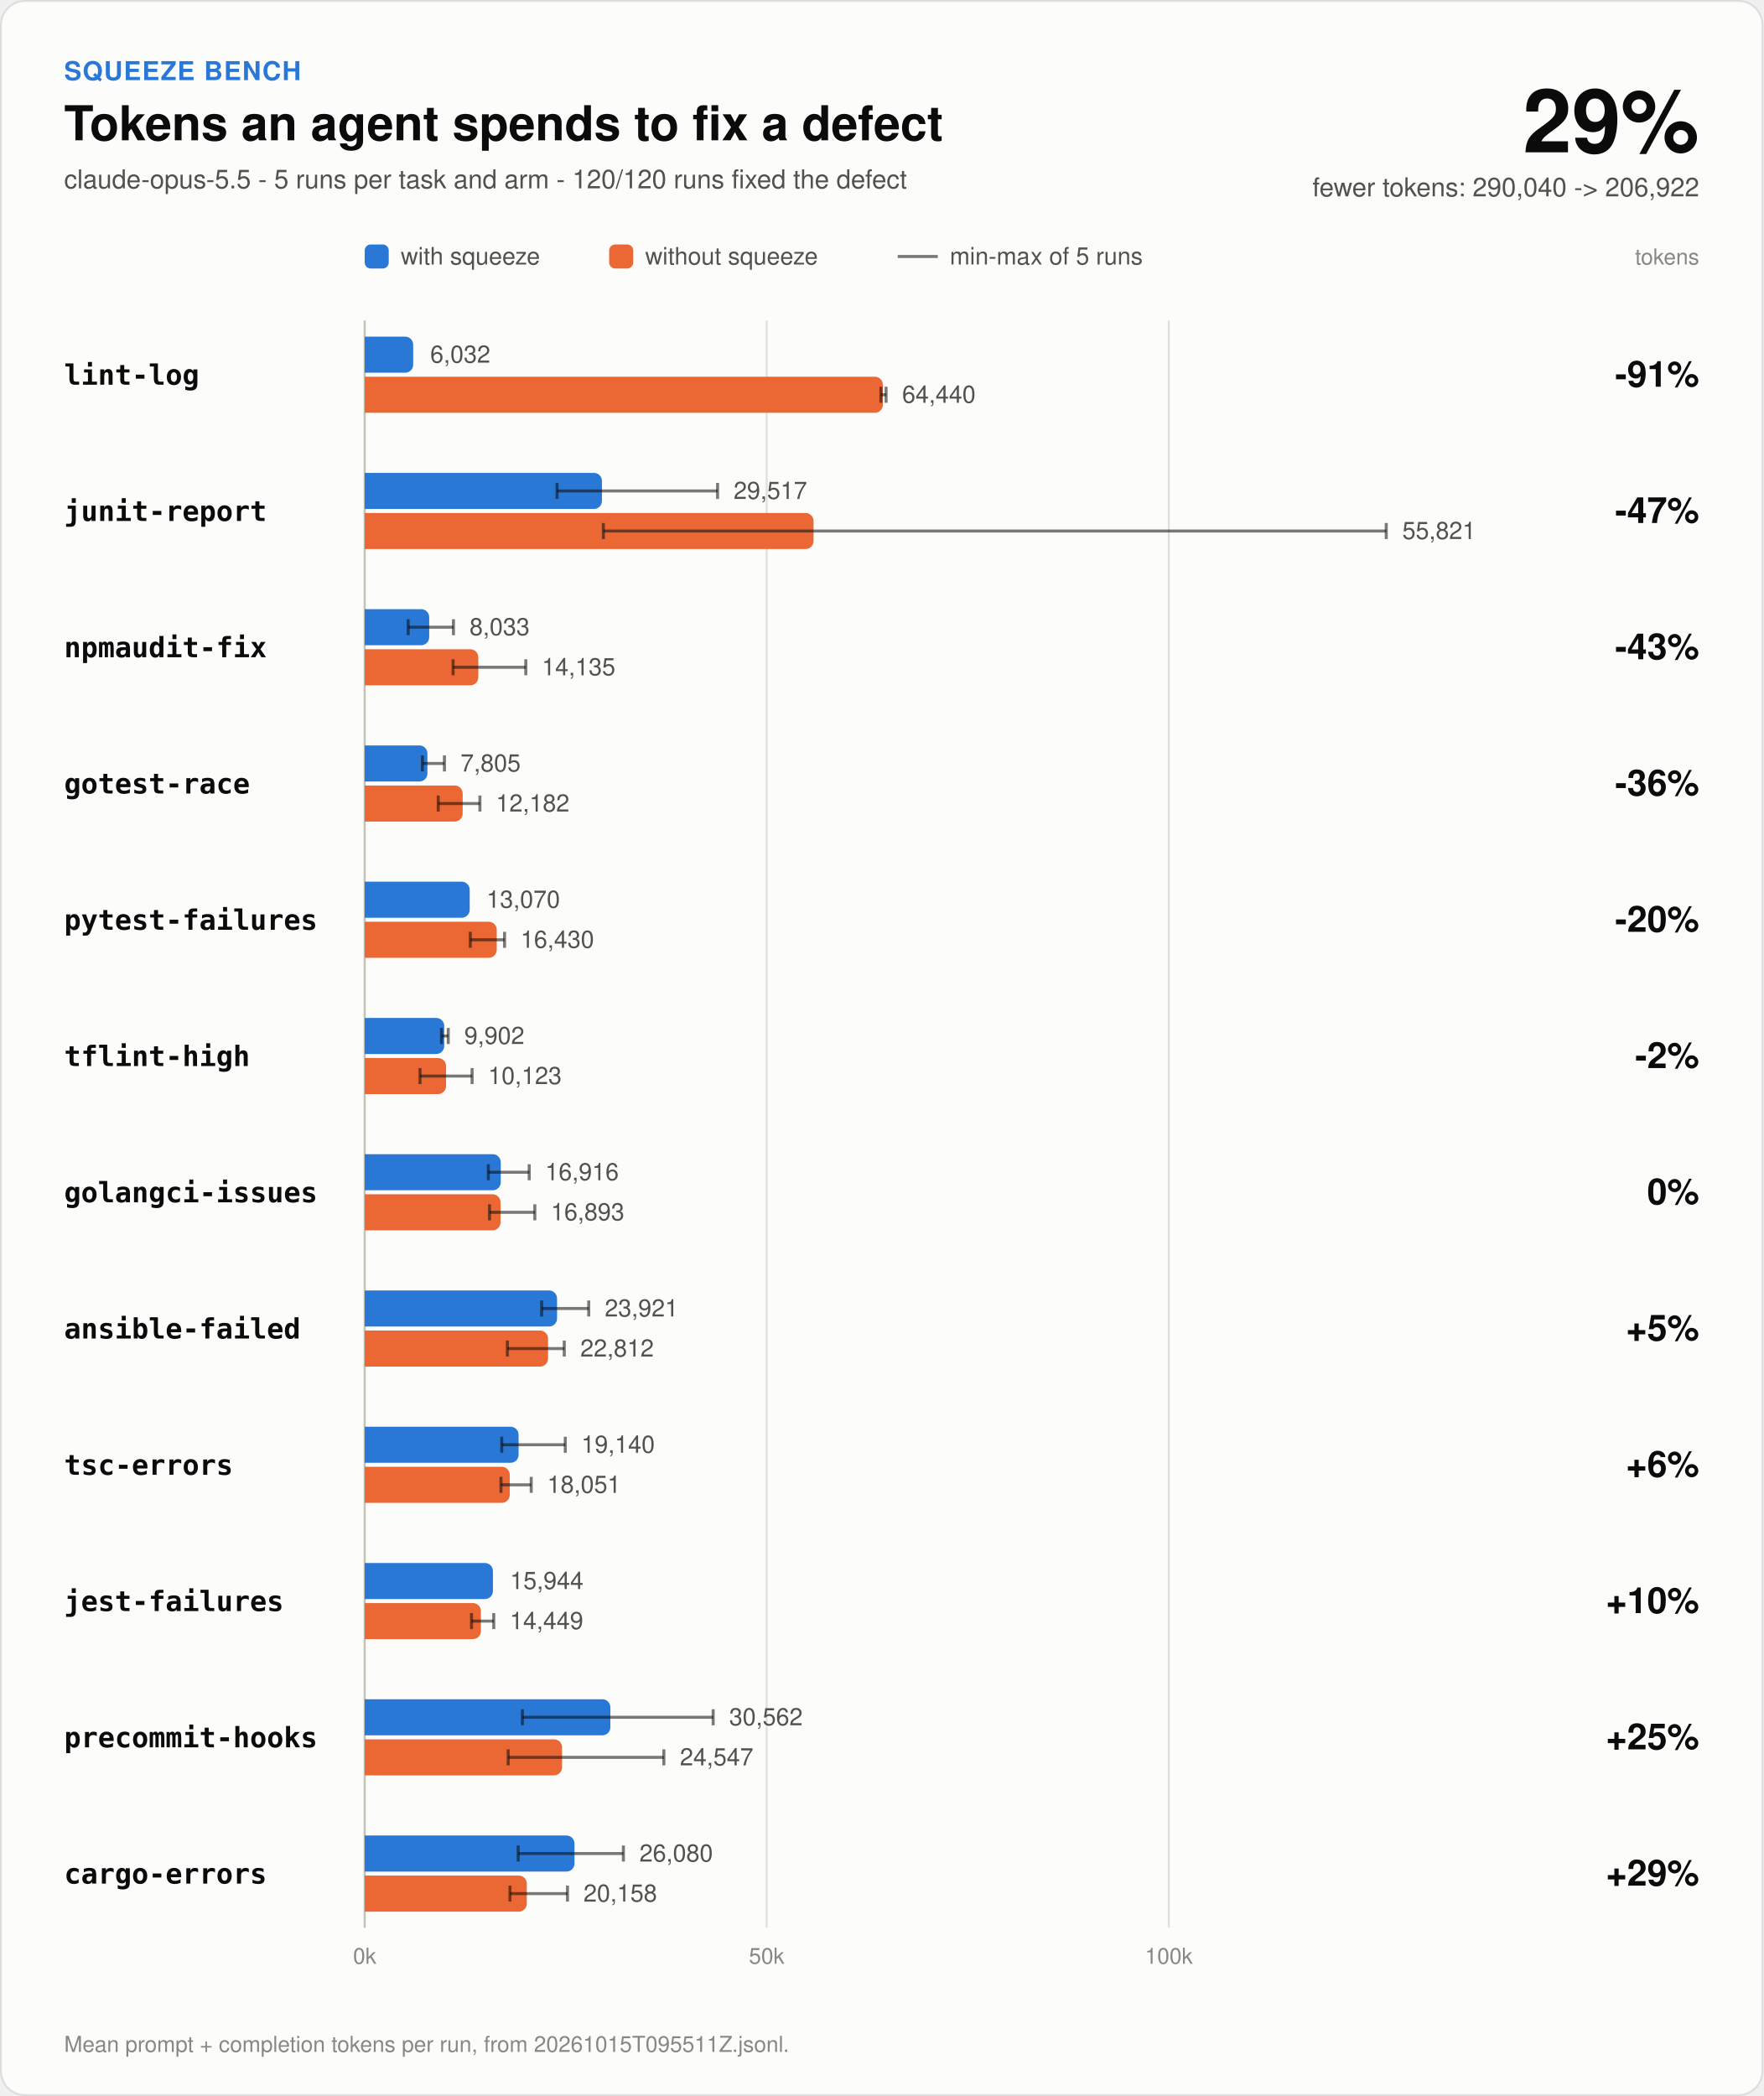
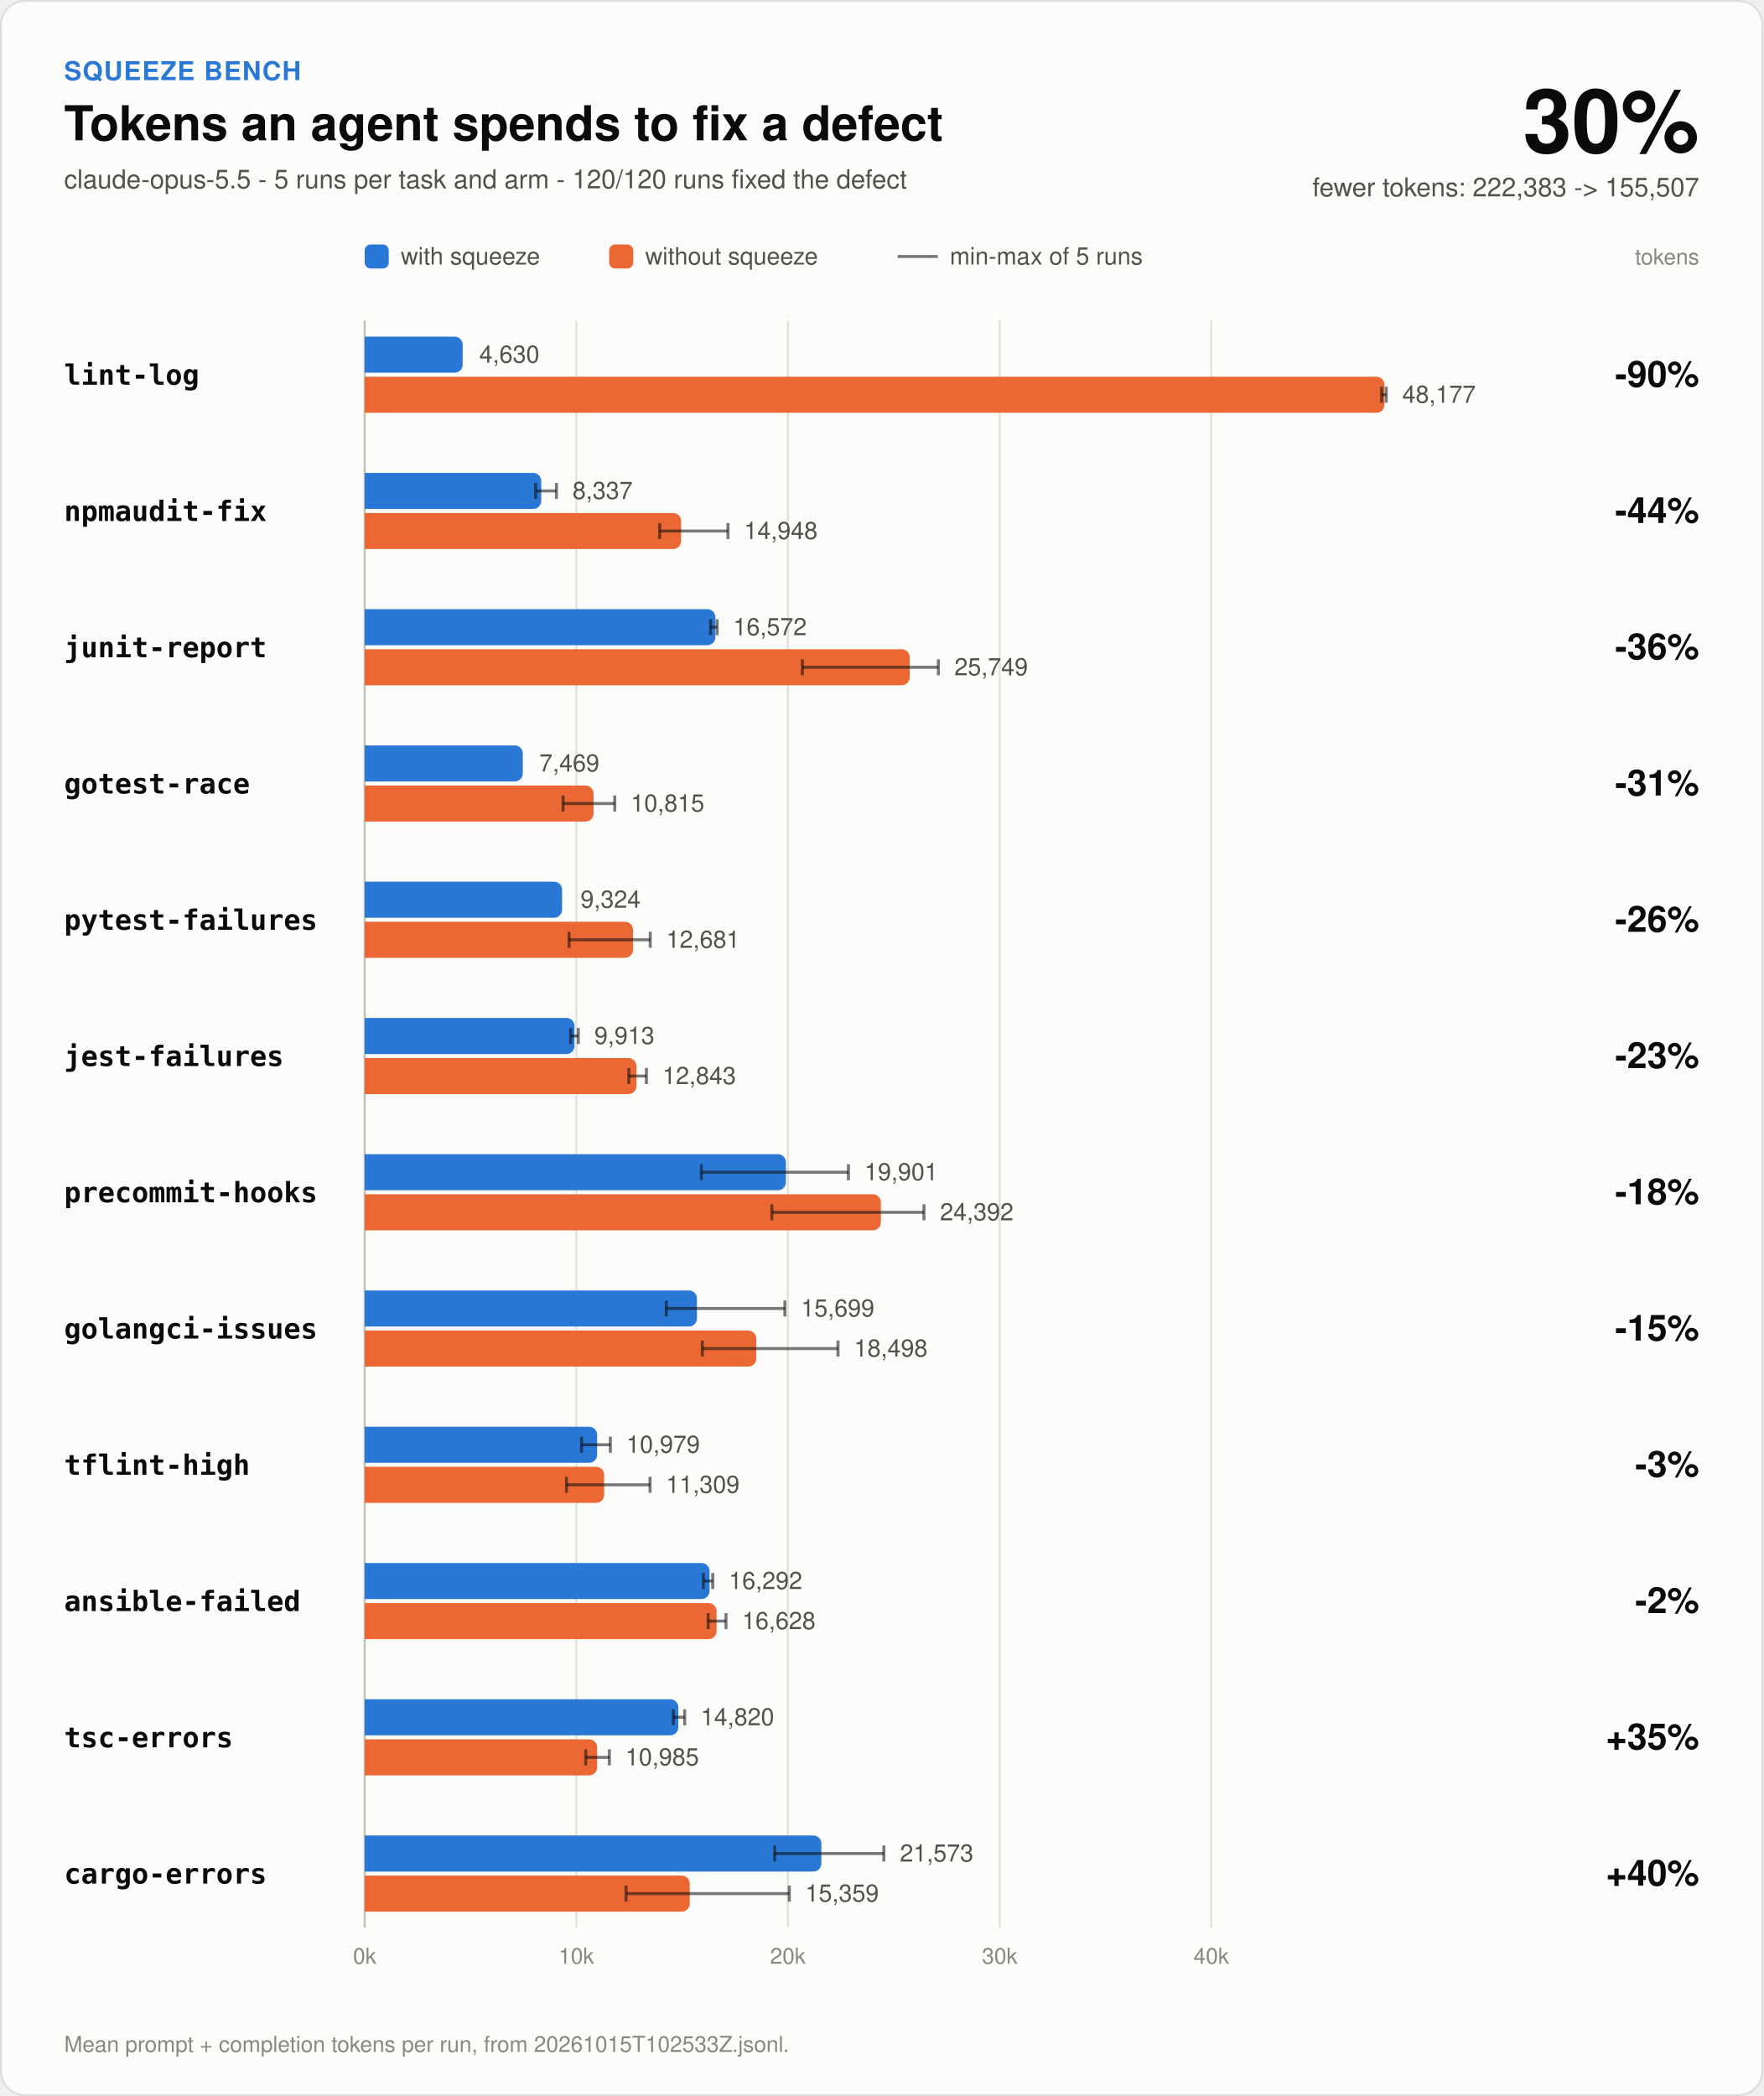
<svg xmlns="http://www.w3.org/2000/svg" viewBox="0 0 880 1046" width="880" height="1046" role="img" aria-labelledby="t d">
  <style>
text { font-family: system-ui, -apple-system, "Segoe UI", Helvetica, Arial, sans-serif; }
.kicker { font-size: 13px; font-weight: 600; letter-spacing: 0.04em; }
.title { font-size: 24px; font-weight: 650; }
.sub, .herol { font-size: 13px; }
.hero { font-size: 44px; font-weight: 700; }
.task { font-size: 14px; font-weight: 600; font-family: ui-monospace, SFMono-Regular, Menlo, monospace; }
.val { font-size: 12px; font-variant-numeric: tabular-nums; }
.saved { font-size: 18px; font-weight: 700; font-variant-numeric: tabular-nums; }
.savedl, .tick, .foot { font-size: 11px; }
.tick { font-variant-numeric: tabular-nums; }
.leg { font-size: 12px; }
.grid, .base { stroke-width: 1; }
.wh { stroke-width: 1.5; opacity: 0.55; }
.bg{fill:#fcfcfb;stroke:rgba(11,11,11,0.10)} text{fill:#0b0b0b} .kicker{fill:#2a78d6} .sub,.herol,.val,.leg{fill:#52514e} .savedl,.tick,.foot{fill:#898781} .grid{stroke:#e1e0d9} .base{stroke:#c3c2b7} .squeeze{fill:#2a78d6} .control{fill:#eb6834} .wh{stroke:#0b0b0b}
@media (prefers-color-scheme: dark) { .bg{fill:#1a1a19;stroke:rgba(255,255,255,0.10)} text{fill:#ffffff} .kicker{fill:#3987e5} .sub,.herol,.val,.leg{fill:#c3c2b7} .savedl,.tick,.foot{fill:#898781} .grid{stroke:#2c2c2a} .base{stroke:#383835} .squeeze{fill:#3987e5} .control{fill:#d95926} .wh{stroke:#ffffff} }
</style>
  <rect class="bg" x="0.5" y="0.5" width="879" height="1045" rx="12" />
  <text class="kicker" x="32" y="40">SQUEEZE BENCH</text>
  <text class="title" x="32" y="70">Tokens an agent spends to fix a defect</text>
  <text class="sub" x="32" y="94">claude-opus-5.5 - 5 runs per task and arm - 120/120 runs fixed the defect</text>
-   <text class="hero" x="848" y="76" text-anchor="end">29%</text>
-   <text class="herol" x="848" y="98" text-anchor="end">fewer tokens: 290,040 -&gt; 206,922</text>
+   <text class="hero" x="848" y="76" text-anchor="end">30%</text>
+   <text class="herol" x="848" y="98" text-anchor="end">fewer tokens: 222,383 -&gt; 155,507</text>
  <rect class="squeeze" x="182" y="122" width="12" height="12" rx="3" />
  <text class="leg" x="200" y="132">with squeeze</text>
  <rect class="control" x="304" y="122" width="12" height="12" rx="3" />
  <text class="leg" x="322" y="132">without squeeze</text>
  <line class="wh" x1="448" x2="468" y1="128" y2="128" />
  <text class="leg" x="474" y="132">min-max of 5 runs</text>
  <text class="savedl" x="848" y="132" text-anchor="end">tokens</text>
  <line class="grid" x1="182.0" x2="182.0" y1="160" y2="962" />
  <text class="tick" x="182.0" y="980" text-anchor="middle">0k</text>
-   <line class="grid" x1="382.6" x2="382.6" y1="160" y2="962" />
-   <text class="tick" x="382.6" y="980" text-anchor="middle">50k</text>
-   <line class="grid" x1="583.3" x2="583.3" y1="160" y2="962" />
-   <text class="tick" x="583.3" y="980" text-anchor="middle">100k</text>
+   <line class="grid" x1="287.6" x2="287.6" y1="160" y2="962" />
+   <text class="tick" x="287.6" y="980" text-anchor="middle">10k</text>
+   <line class="grid" x1="393.2" x2="393.2" y1="160" y2="962" />
+   <text class="tick" x="393.2" y="980" text-anchor="middle">20k</text>
+   <line class="grid" x1="498.9" x2="498.9" y1="160" y2="962" />
+   <text class="tick" x="498.9" y="980" text-anchor="middle">30k</text>
+   <line class="grid" x1="604.5" x2="604.5" y1="160" y2="962" />
+   <text class="tick" x="604.5" y="980" text-anchor="middle">40k</text>
  <line class="base" x1="182" x2="182" y1="160" y2="962" />
  <text class="task" x="32" y="192.0">lint-log</text>
-   <path class="squeeze" d="M182,168 h20.2 a4.0,4.0 0 0 1 4.0,4.0 v10.0 a4.0,4.0 0 0 1 -4.0,4.0 h-20.2 z" />
-   <text class="val" x="214.7" y="181.0">6,032</text>
-   <path class="control" d="M182,188 h254.6 a4.0,4.0 0 0 1 4.0,4.0 v10.0 a4.0,4.0 0 0 1 -4.0,4.0 h-254.6 z" />
-   <line class="wh" x1="439.6" x2="442.2" y1="197.0" y2="197.0" />
-   <line class="wh" x1="439.6" x2="439.6" y1="193.0" y2="201.0" />
-   <line class="wh" x1="442.2" x2="442.2" y1="193.0" y2="201.0" />
-   <text class="val" x="450.2" y="201.0">64,440</text>
-   <text class="saved" x="848" y="193.0" text-anchor="end">-91%</text>
-   <text class="task" x="32" y="260.0">junit-report</text>
-   <path class="squeeze" d="M182,236 h114.4 a4.0,4.0 0 0 1 4.0,4.0 v10.0 a4.0,4.0 0 0 1 -4.0,4.0 h-114.4 z" />
-   <line class="wh" x1="278.0" x2="358.1" y1="245.0" y2="245.0" />
-   <line class="wh" x1="278.0" x2="278.0" y1="241.0" y2="249.0" />
-   <line class="wh" x1="358.1" x2="358.1" y1="241.0" y2="249.0" />
-   <text class="val" x="366.1" y="249.0">29,517</text>
-   <path class="control" d="M182,256 h220.0 a4.0,4.0 0 0 1 4.0,4.0 v10.0 a4.0,4.0 0 0 1 -4.0,4.0 h-220.0 z" />
-   <line class="wh" x1="301.1" x2="691.8" y1="265.0" y2="265.0" />
-   <line class="wh" x1="301.1" x2="301.1" y1="261.0" y2="269.0" />
-   <line class="wh" x1="691.8" x2="691.8" y1="261.0" y2="269.0" />
-   <text class="val" x="699.8" y="269.0">55,821</text>
-   <text class="saved" x="848" y="261.0" text-anchor="end">-47%</text>
-   <text class="task" x="32" y="328.0">npmaudit-fix</text>
-   <path class="squeeze" d="M182,304 h28.2 a4.0,4.0 0 0 1 4.0,4.0 v10.0 a4.0,4.0 0 0 1 -4.0,4.0 h-28.2 z" />
-   <line class="wh" x1="203.7" x2="226.3" y1="313.0" y2="313.0" />
-   <line class="wh" x1="203.7" x2="203.7" y1="309.0" y2="317.0" />
-   <line class="wh" x1="226.3" x2="226.3" y1="309.0" y2="317.0" />
-   <text class="val" x="234.3" y="317.0">8,033</text>
-   <path class="control" d="M182,324 h52.7 a4.0,4.0 0 0 1 4.0,4.0 v10.0 a4.0,4.0 0 0 1 -4.0,4.0 h-52.7 z" />
-   <line class="wh" x1="226.1" x2="262.4" y1="333.0" y2="333.0" />
-   <line class="wh" x1="226.1" x2="226.1" y1="329.0" y2="337.0" />
-   <line class="wh" x1="262.4" x2="262.4" y1="329.0" y2="337.0" />
-   <text class="val" x="270.4" y="337.0">14,135</text>
-   <text class="saved" x="848" y="329.0" text-anchor="end">-43%</text>
+   <path class="squeeze" d="M182,168 h44.9 a4.0,4.0 0 0 1 4.0,4.0 v10.0 a4.0,4.0 0 0 1 -4.0,4.0 h-44.9 z" />
+   <text class="val" x="239.2" y="181.0">4,630</text>
+   <path class="control" d="M182,188 h504.9 a4.0,4.0 0 0 1 4.0,4.0 v10.0 a4.0,4.0 0 0 1 -4.0,4.0 h-504.9 z" />
+   <line class="wh" x1="689.5" x2="691.8" y1="197.0" y2="197.0" />
+   <line class="wh" x1="689.5" x2="689.5" y1="193.0" y2="201.0" />
+   <line class="wh" x1="691.8" x2="691.8" y1="193.0" y2="201.0" />
+   <text class="val" x="699.8" y="201.0">48,177</text>
+   <text class="saved" x="848" y="193.0" text-anchor="end">-90%</text>
+   <text class="task" x="32" y="260.0">npmaudit-fix</text>
+   <path class="squeeze" d="M182,236 h84.1 a4.0,4.0 0 0 1 4.0,4.0 v10.0 a4.0,4.0 0 0 1 -4.0,4.0 h-84.1 z" />
+   <line class="wh" x1="267.3" x2="277.7" y1="245.0" y2="245.0" />
+   <line class="wh" x1="267.3" x2="267.3" y1="241.0" y2="249.0" />
+   <line class="wh" x1="277.7" x2="277.7" y1="241.0" y2="249.0" />
+   <text class="val" x="285.7" y="249.0">8,337</text>
+   <path class="control" d="M182,256 h153.9 a4.0,4.0 0 0 1 4.0,4.0 v10.0 a4.0,4.0 0 0 1 -4.0,4.0 h-153.9 z" />
+   <line class="wh" x1="329.2" x2="363.3" y1="265.0" y2="265.0" />
+   <line class="wh" x1="329.2" x2="329.2" y1="261.0" y2="269.0" />
+   <line class="wh" x1="363.3" x2="363.3" y1="261.0" y2="269.0" />
+   <text class="val" x="371.3" y="269.0">14,948</text>
+   <text class="saved" x="848" y="261.0" text-anchor="end">-44%</text>
+   <text class="task" x="32" y="328.0">junit-report</text>
+   <path class="squeeze" d="M182,304 h171.0 a4.0,4.0 0 0 1 4.0,4.0 v10.0 a4.0,4.0 0 0 1 -4.0,4.0 h-171.0 z" />
+   <line class="wh" x1="354.6" x2="357.9" y1="313.0" y2="313.0" />
+   <line class="wh" x1="354.6" x2="354.6" y1="309.0" y2="317.0" />
+   <line class="wh" x1="357.9" x2="357.9" y1="309.0" y2="317.0" />
+   <text class="val" x="365.9" y="317.0">16,572</text>
+   <path class="control" d="M182,324 h268.0 a4.0,4.0 0 0 1 4.0,4.0 v10.0 a4.0,4.0 0 0 1 -4.0,4.0 h-268.0 z" />
+   <line class="wh" x1="400.4" x2="468.3" y1="333.0" y2="333.0" />
+   <line class="wh" x1="400.4" x2="400.4" y1="329.0" y2="337.0" />
+   <line class="wh" x1="468.3" x2="468.3" y1="329.0" y2="337.0" />
+   <text class="val" x="476.3" y="337.0">25,749</text>
+   <text class="saved" x="848" y="329.0" text-anchor="end">-36%</text>
  <text class="task" x="32" y="396.0">gotest-race</text>
-   <path class="squeeze" d="M182,372 h27.3 a4.0,4.0 0 0 1 4.0,4.0 v10.0 a4.0,4.0 0 0 1 -4.0,4.0 h-27.3 z" />
-   <line class="wh" x1="210.8" x2="221.8" y1="381.0" y2="381.0" />
-   <line class="wh" x1="210.8" x2="210.8" y1="377.0" y2="385.0" />
-   <line class="wh" x1="221.8" x2="221.8" y1="377.0" y2="385.0" />
-   <text class="val" x="229.8" y="385.0">7,805</text>
-   <path class="control" d="M182,392 h44.9 a4.0,4.0 0 0 1 4.0,4.0 v10.0 a4.0,4.0 0 0 1 -4.0,4.0 h-44.9 z" />
-   <line class="wh" x1="218.7" x2="239.5" y1="401.0" y2="401.0" />
-   <line class="wh" x1="218.7" x2="218.7" y1="397.0" y2="405.0" />
-   <line class="wh" x1="239.5" x2="239.5" y1="397.0" y2="405.0" />
-   <text class="val" x="247.5" y="405.0">12,182</text>
-   <text class="saved" x="848" y="397.0" text-anchor="end">-36%</text>
+   <path class="squeeze" d="M182,372 h74.9 a4.0,4.0 0 0 1 4.0,4.0 v10.0 a4.0,4.0 0 0 1 -4.0,4.0 h-74.9 z" />
+   <text class="val" x="269.1" y="385.0">7,469</text>
+   <path class="control" d="M182,392 h110.2 a4.0,4.0 0 0 1 4.0,4.0 v10.0 a4.0,4.0 0 0 1 -4.0,4.0 h-110.2 z" />
+   <line class="wh" x1="281.0" x2="306.8" y1="401.0" y2="401.0" />
+   <line class="wh" x1="281.0" x2="281.0" y1="397.0" y2="405.0" />
+   <line class="wh" x1="306.8" x2="306.8" y1="397.0" y2="405.0" />
+   <text class="val" x="314.8" y="405.0">10,815</text>
+   <text class="saved" x="848" y="397.0" text-anchor="end">-31%</text>
  <text class="task" x="32" y="464.0">pytest-failures</text>
-   <path class="squeeze" d="M182,440 h48.4 a4.0,4.0 0 0 1 4.0,4.0 v10.0 a4.0,4.0 0 0 1 -4.0,4.0 h-48.4 z" />
-   <text class="val" x="242.8" y="453.0">13,070</text>
-   <path class="control" d="M182,460 h61.9 a4.0,4.0 0 0 1 4.0,4.0 v10.0 a4.0,4.0 0 0 1 -4.0,4.0 h-61.9 z" />
-   <line class="wh" x1="234.7" x2="251.8" y1="469.0" y2="469.0" />
-   <line class="wh" x1="234.7" x2="234.7" y1="465.0" y2="473.0" />
-   <line class="wh" x1="251.8" x2="251.8" y1="465.0" y2="473.0" />
-   <text class="val" x="259.8" y="473.0">16,430</text>
-   <text class="saved" x="848" y="465.0" text-anchor="end">-20%</text>
-   <text class="task" x="32" y="532.0">tflint-high</text>
-   <path class="squeeze" d="M182,508 h35.7 a4.0,4.0 0 0 1 4.0,4.0 v10.0 a4.0,4.0 0 0 1 -4.0,4.0 h-35.7 z" />
-   <line class="wh" x1="220.3" x2="223.7" y1="517.0" y2="517.0" />
-   <line class="wh" x1="220.3" x2="220.3" y1="513.0" y2="521.0" />
-   <line class="wh" x1="223.7" x2="223.7" y1="513.0" y2="521.0" />
-   <text class="val" x="231.7" y="521.0">9,902</text>
-   <path class="control" d="M182,528 h36.6 a4.0,4.0 0 0 1 4.0,4.0 v10.0 a4.0,4.0 0 0 1 -4.0,4.0 h-36.6 z" />
-   <line class="wh" x1="209.6" x2="235.6" y1="537.0" y2="537.0" />
-   <line class="wh" x1="209.6" x2="209.6" y1="533.0" y2="541.0" />
-   <line class="wh" x1="235.6" x2="235.6" y1="533.0" y2="541.0" />
-   <text class="val" x="243.6" y="541.0">10,123</text>
-   <text class="saved" x="848" y="533.0" text-anchor="end">-2%</text>
-   <text class="task" x="32" y="600.0">golangci-issues</text>
-   <path class="squeeze" d="M182,576 h63.9 a4.0,4.0 0 0 1 4.0,4.0 v10.0 a4.0,4.0 0 0 1 -4.0,4.0 h-63.9 z" />
-   <line class="wh" x1="243.7" x2="264.1" y1="585.0" y2="585.0" />
-   <line class="wh" x1="243.7" x2="243.7" y1="581.0" y2="589.0" />
-   <line class="wh" x1="264.1" x2="264.1" y1="581.0" y2="589.0" />
-   <text class="val" x="272.1" y="589.0">16,916</text>
-   <path class="control" d="M182,596 h63.8 a4.0,4.0 0 0 1 4.0,4.0 v10.0 a4.0,4.0 0 0 1 -4.0,4.0 h-63.8 z" />
-   <line class="wh" x1="244.3" x2="266.9" y1="605.0" y2="605.0" />
-   <line class="wh" x1="244.3" x2="244.3" y1="601.0" y2="609.0" />
-   <line class="wh" x1="266.9" x2="266.9" y1="601.0" y2="609.0" />
-   <text class="val" x="274.9" y="609.0">16,893</text>
-   <text class="saved" x="848" y="601.0" text-anchor="end">0%</text>
-   <text class="task" x="32" y="668.0">ansible-failed</text>
-   <path class="squeeze" d="M182,644 h92.0 a4.0,4.0 0 0 1 4.0,4.0 v10.0 a4.0,4.0 0 0 1 -4.0,4.0 h-92.0 z" />
-   <line class="wh" x1="270.3" x2="293.8" y1="653.0" y2="653.0" />
-   <line class="wh" x1="270.3" x2="270.3" y1="649.0" y2="657.0" />
-   <line class="wh" x1="293.8" x2="293.8" y1="649.0" y2="657.0" />
-   <text class="val" x="301.8" y="657.0">23,921</text>
-   <path class="control" d="M182,664 h87.5 a4.0,4.0 0 0 1 4.0,4.0 v10.0 a4.0,4.0 0 0 1 -4.0,4.0 h-87.5 z" />
-   <line class="wh" x1="253.2" x2="281.6" y1="673.0" y2="673.0" />
-   <line class="wh" x1="253.2" x2="253.2" y1="669.0" y2="677.0" />
-   <line class="wh" x1="281.6" x2="281.6" y1="669.0" y2="677.0" />
-   <text class="val" x="289.6" y="677.0">22,812</text>
-   <text class="saved" x="848" y="669.0" text-anchor="end">+5%</text>
-   <text class="task" x="32" y="736.0">tsc-errors</text>
-   <path class="squeeze" d="M182,712 h72.8 a4.0,4.0 0 0 1 4.0,4.0 v10.0 a4.0,4.0 0 0 1 -4.0,4.0 h-72.8 z" />
-   <line class="wh" x1="250.4" x2="282.1" y1="721.0" y2="721.0" />
-   <line class="wh" x1="250.4" x2="250.4" y1="717.0" y2="725.0" />
-   <line class="wh" x1="282.1" x2="282.1" y1="717.0" y2="725.0" />
-   <text class="val" x="290.1" y="725.0">19,140</text>
-   <path class="control" d="M182,732 h68.4 a4.0,4.0 0 0 1 4.0,4.0 v10.0 a4.0,4.0 0 0 1 -4.0,4.0 h-68.4 z" />
-   <line class="wh" x1="250.0" x2="265.1" y1="741.0" y2="741.0" />
-   <line class="wh" x1="250.0" x2="250.0" y1="737.0" y2="745.0" />
-   <line class="wh" x1="265.1" x2="265.1" y1="737.0" y2="745.0" />
-   <text class="val" x="273.1" y="745.0">18,051</text>
-   <text class="saved" x="848" y="737.0" text-anchor="end">+6%</text>
-   <text class="task" x="32" y="804.0">jest-failures</text>
-   <path class="squeeze" d="M182,780 h60.0 a4.0,4.0 0 0 1 4.0,4.0 v10.0 a4.0,4.0 0 0 1 -4.0,4.0 h-60.0 z" />
-   <text class="val" x="254.5" y="793.0">15,944</text>
-   <path class="control" d="M182,800 h54.0 a4.0,4.0 0 0 1 4.0,4.0 v10.0 a4.0,4.0 0 0 1 -4.0,4.0 h-54.0 z" />
-   <line class="wh" x1="235.3" x2="246.4" y1="809.0" y2="809.0" />
-   <line class="wh" x1="235.3" x2="235.3" y1="805.0" y2="813.0" />
-   <line class="wh" x1="246.4" x2="246.4" y1="805.0" y2="813.0" />
-   <text class="val" x="254.4" y="813.0">14,449</text>
-   <text class="saved" x="848" y="805.0" text-anchor="end">+10%</text>
-   <text class="task" x="32" y="872.0">precommit-hooks</text>
-   <path class="squeeze" d="M182,848 h118.6 a4.0,4.0 0 0 1 4.0,4.0 v10.0 a4.0,4.0 0 0 1 -4.0,4.0 h-118.6 z" />
-   <line class="wh" x1="260.7" x2="355.9" y1="857.0" y2="857.0" />
-   <line class="wh" x1="260.7" x2="260.7" y1="853.0" y2="861.0" />
-   <line class="wh" x1="355.9" x2="355.9" y1="853.0" y2="861.0" />
-   <text class="val" x="363.9" y="861.0">30,562</text>
-   <path class="control" d="M182,868 h94.5 a4.0,4.0 0 0 1 4.0,4.0 v10.0 a4.0,4.0 0 0 1 -4.0,4.0 h-94.5 z" />
-   <line class="wh" x1="253.6" x2="331.3" y1="877.0" y2="877.0" />
-   <line class="wh" x1="253.6" x2="253.6" y1="873.0" y2="881.0" />
-   <line class="wh" x1="331.3" x2="331.3" y1="873.0" y2="881.0" />
-   <text class="val" x="339.3" y="881.0">24,547</text>
-   <text class="saved" x="848" y="873.0" text-anchor="end">+25%</text>
+   <path class="squeeze" d="M182,440 h94.5 a4.0,4.0 0 0 1 4.0,4.0 v10.0 a4.0,4.0 0 0 1 -4.0,4.0 h-94.5 z" />
+   <text class="val" x="289.7" y="453.0">9,324</text>
+   <path class="control" d="M182,460 h129.9 a4.0,4.0 0 0 1 4.0,4.0 v10.0 a4.0,4.0 0 0 1 -4.0,4.0 h-129.9 z" />
+   <line class="wh" x1="284.0" x2="324.5" y1="469.0" y2="469.0" />
+   <line class="wh" x1="284.0" x2="284.0" y1="465.0" y2="473.0" />
+   <line class="wh" x1="324.5" x2="324.5" y1="465.0" y2="473.0" />
+   <text class="val" x="332.5" y="473.0">12,681</text>
+   <text class="saved" x="848" y="465.0" text-anchor="end">-26%</text>
+   <text class="task" x="32" y="532.0">jest-failures</text>
+   <path class="squeeze" d="M182,508 h100.7 a4.0,4.0 0 0 1 4.0,4.0 v10.0 a4.0,4.0 0 0 1 -4.0,4.0 h-100.7 z" />
+   <line class="wh" x1="284.8" x2="288.6" y1="517.0" y2="517.0" />
+   <line class="wh" x1="284.8" x2="284.8" y1="513.0" y2="521.0" />
+   <line class="wh" x1="288.6" x2="288.6" y1="513.0" y2="521.0" />
+   <text class="val" x="296.6" y="521.0">9,913</text>
+   <path class="control" d="M182,528 h131.6 a4.0,4.0 0 0 1 4.0,4.0 v10.0 a4.0,4.0 0 0 1 -4.0,4.0 h-131.6 z" />
+   <line class="wh" x1="313.8" x2="322.6" y1="537.0" y2="537.0" />
+   <line class="wh" x1="313.8" x2="313.8" y1="533.0" y2="541.0" />
+   <line class="wh" x1="322.6" x2="322.6" y1="533.0" y2="541.0" />
+   <text class="val" x="330.6" y="541.0">12,843</text>
+   <text class="saved" x="848" y="533.0" text-anchor="end">-23%</text>
+   <text class="task" x="32" y="600.0">precommit-hooks</text>
+   <path class="squeeze" d="M182,576 h206.2 a4.0,4.0 0 0 1 4.0,4.0 v10.0 a4.0,4.0 0 0 1 -4.0,4.0 h-206.2 z" />
+   <line class="wh" x1="350.0" x2="423.4" y1="585.0" y2="585.0" />
+   <line class="wh" x1="350.0" x2="350.0" y1="581.0" y2="589.0" />
+   <line class="wh" x1="423.4" x2="423.4" y1="581.0" y2="589.0" />
+   <text class="val" x="431.4" y="589.0">19,901</text>
+   <path class="control" d="M182,596 h253.6 a4.0,4.0 0 0 1 4.0,4.0 v10.0 a4.0,4.0 0 0 1 -4.0,4.0 h-253.6 z" />
+   <line class="wh" x1="385.2" x2="461.1" y1="605.0" y2="605.0" />
+   <line class="wh" x1="385.2" x2="385.2" y1="601.0" y2="609.0" />
+   <line class="wh" x1="461.1" x2="461.1" y1="601.0" y2="609.0" />
+   <text class="val" x="469.1" y="609.0">24,392</text>
+   <text class="saved" x="848" y="601.0" text-anchor="end">-18%</text>
+   <text class="task" x="32" y="668.0">golangci-issues</text>
+   <path class="squeeze" d="M182,644 h161.8 a4.0,4.0 0 0 1 4.0,4.0 v10.0 a4.0,4.0 0 0 1 -4.0,4.0 h-161.8 z" />
+   <line class="wh" x1="332.5" x2="391.7" y1="653.0" y2="653.0" />
+   <line class="wh" x1="332.5" x2="332.5" y1="649.0" y2="657.0" />
+   <line class="wh" x1="391.7" x2="391.7" y1="649.0" y2="657.0" />
+   <text class="val" x="399.7" y="657.0">15,699</text>
+   <path class="control" d="M182,664 h191.4 a4.0,4.0 0 0 1 4.0,4.0 v10.0 a4.0,4.0 0 0 1 -4.0,4.0 h-191.4 z" />
+   <line class="wh" x1="350.5" x2="418.2" y1="673.0" y2="673.0" />
+   <line class="wh" x1="350.5" x2="350.5" y1="669.0" y2="677.0" />
+   <line class="wh" x1="418.2" x2="418.2" y1="669.0" y2="677.0" />
+   <text class="val" x="426.2" y="677.0">18,498</text>
+   <text class="saved" x="848" y="669.0" text-anchor="end">-15%</text>
+   <text class="task" x="32" y="736.0">tflint-high</text>
+   <path class="squeeze" d="M182,712 h112.0 a4.0,4.0 0 0 1 4.0,4.0 v10.0 a4.0,4.0 0 0 1 -4.0,4.0 h-112.0 z" />
+   <line class="wh" x1="290.2" x2="304.6" y1="721.0" y2="721.0" />
+   <line class="wh" x1="290.2" x2="290.2" y1="717.0" y2="725.0" />
+   <line class="wh" x1="304.6" x2="304.6" y1="717.0" y2="725.0" />
+   <text class="val" x="312.6" y="725.0">10,979</text>
+   <path class="control" d="M182,732 h115.5 a4.0,4.0 0 0 1 4.0,4.0 v10.0 a4.0,4.0 0 0 1 -4.0,4.0 h-115.5 z" />
+   <line class="wh" x1="282.7" x2="324.4" y1="741.0" y2="741.0" />
+   <line class="wh" x1="282.7" x2="282.7" y1="737.0" y2="745.0" />
+   <line class="wh" x1="324.4" x2="324.4" y1="737.0" y2="745.0" />
+   <text class="val" x="332.4" y="745.0">11,309</text>
+   <text class="saved" x="848" y="737.0" text-anchor="end">-3%</text>
+   <text class="task" x="32" y="804.0">ansible-failed</text>
+   <path class="squeeze" d="M182,780 h168.1 a4.0,4.0 0 0 1 4.0,4.0 v10.0 a4.0,4.0 0 0 1 -4.0,4.0 h-168.1 z" />
+   <line class="wh" x1="351.0" x2="355.7" y1="789.0" y2="789.0" />
+   <line class="wh" x1="351.0" x2="351.0" y1="785.0" y2="793.0" />
+   <line class="wh" x1="355.7" x2="355.7" y1="785.0" y2="793.0" />
+   <text class="val" x="363.7" y="793.0">16,292</text>
+   <path class="control" d="M182,800 h171.6 a4.0,4.0 0 0 1 4.0,4.0 v10.0 a4.0,4.0 0 0 1 -4.0,4.0 h-171.6 z" />
+   <line class="wh" x1="353.4" x2="362.3" y1="809.0" y2="809.0" />
+   <line class="wh" x1="353.4" x2="353.4" y1="805.0" y2="813.0" />
+   <line class="wh" x1="362.3" x2="362.3" y1="805.0" y2="813.0" />
+   <text class="val" x="370.3" y="813.0">16,628</text>
+   <text class="saved" x="848" y="805.0" text-anchor="end">-2%</text>
+   <text class="task" x="32" y="872.0">tsc-errors</text>
+   <path class="squeeze" d="M182,848 h152.5 a4.0,4.0 0 0 1 4.0,4.0 v10.0 a4.0,4.0 0 0 1 -4.0,4.0 h-152.5 z" />
+   <line class="wh" x1="336.0" x2="341.7" y1="857.0" y2="857.0" />
+   <line class="wh" x1="336.0" x2="336.0" y1="853.0" y2="861.0" />
+   <line class="wh" x1="341.7" x2="341.7" y1="853.0" y2="861.0" />
+   <text class="val" x="349.7" y="861.0">14,820</text>
+   <path class="control" d="M182,868 h112.0 a4.0,4.0 0 0 1 4.0,4.0 v10.0 a4.0,4.0 0 0 1 -4.0,4.0 h-112.0 z" />
+   <line class="wh" x1="292.3" x2="304.1" y1="877.0" y2="877.0" />
+   <line class="wh" x1="292.3" x2="292.3" y1="873.0" y2="881.0" />
+   <line class="wh" x1="304.1" x2="304.1" y1="873.0" y2="881.0" />
+   <text class="val" x="312.1" y="881.0">10,985</text>
+   <text class="saved" x="848" y="873.0" text-anchor="end">+35%</text>
  <text class="task" x="32" y="940.0">cargo-errors</text>
-   <path class="squeeze" d="M182,916 h100.7 a4.0,4.0 0 0 1 4.0,4.0 v10.0 a4.0,4.0 0 0 1 -4.0,4.0 h-100.7 z" />
-   <line class="wh" x1="258.6" x2="311.1" y1="925.0" y2="925.0" />
-   <line class="wh" x1="258.6" x2="258.6" y1="921.0" y2="929.0" />
-   <line class="wh" x1="311.1" x2="311.1" y1="921.0" y2="929.0" />
-   <text class="val" x="319.1" y="929.0">26,080</text>
-   <path class="control" d="M182,936 h76.9 a4.0,4.0 0 0 1 4.0,4.0 v10.0 a4.0,4.0 0 0 1 -4.0,4.0 h-76.9 z" />
-   <line class="wh" x1="254.5" x2="283.2" y1="945.0" y2="945.0" />
-   <line class="wh" x1="254.5" x2="254.5" y1="941.0" y2="949.0" />
-   <line class="wh" x1="283.2" x2="283.2" y1="941.0" y2="949.0" />
-   <text class="val" x="291.2" y="949.0">20,158</text>
-   <text class="saved" x="848" y="941.0" text-anchor="end">+29%</text>
-   <text class="foot" x="32" y="1024">Mean prompt + completion tokens per run, from 20261015T095511Z.jsonl.</text>
+   <path class="squeeze" d="M182,916 h223.9 a4.0,4.0 0 0 1 4.0,4.0 v10.0 a4.0,4.0 0 0 1 -4.0,4.0 h-223.9 z" />
+   <line class="wh" x1="386.6" x2="441.1" y1="925.0" y2="925.0" />
+   <line class="wh" x1="386.6" x2="386.6" y1="921.0" y2="929.0" />
+   <line class="wh" x1="441.1" x2="441.1" y1="921.0" y2="929.0" />
+   <text class="val" x="449.1" y="929.0">21,573</text>
+   <path class="control" d="M182,936 h158.2 a4.0,4.0 0 0 1 4.0,4.0 v10.0 a4.0,4.0 0 0 1 -4.0,4.0 h-158.2 z" />
+   <line class="wh" x1="312.4" x2="393.9" y1="945.0" y2="945.0" />
+   <line class="wh" x1="312.4" x2="312.4" y1="941.0" y2="949.0" />
+   <line class="wh" x1="393.9" x2="393.9" y1="941.0" y2="949.0" />
+   <text class="val" x="401.9" y="949.0">15,359</text>
+   <text class="saved" x="848" y="941.0" text-anchor="end">+40%</text>
+   <text class="foot" x="32" y="1024">Mean prompt + completion tokens per run, from 20261015T102533Z.jsonl.</text>
</svg>
